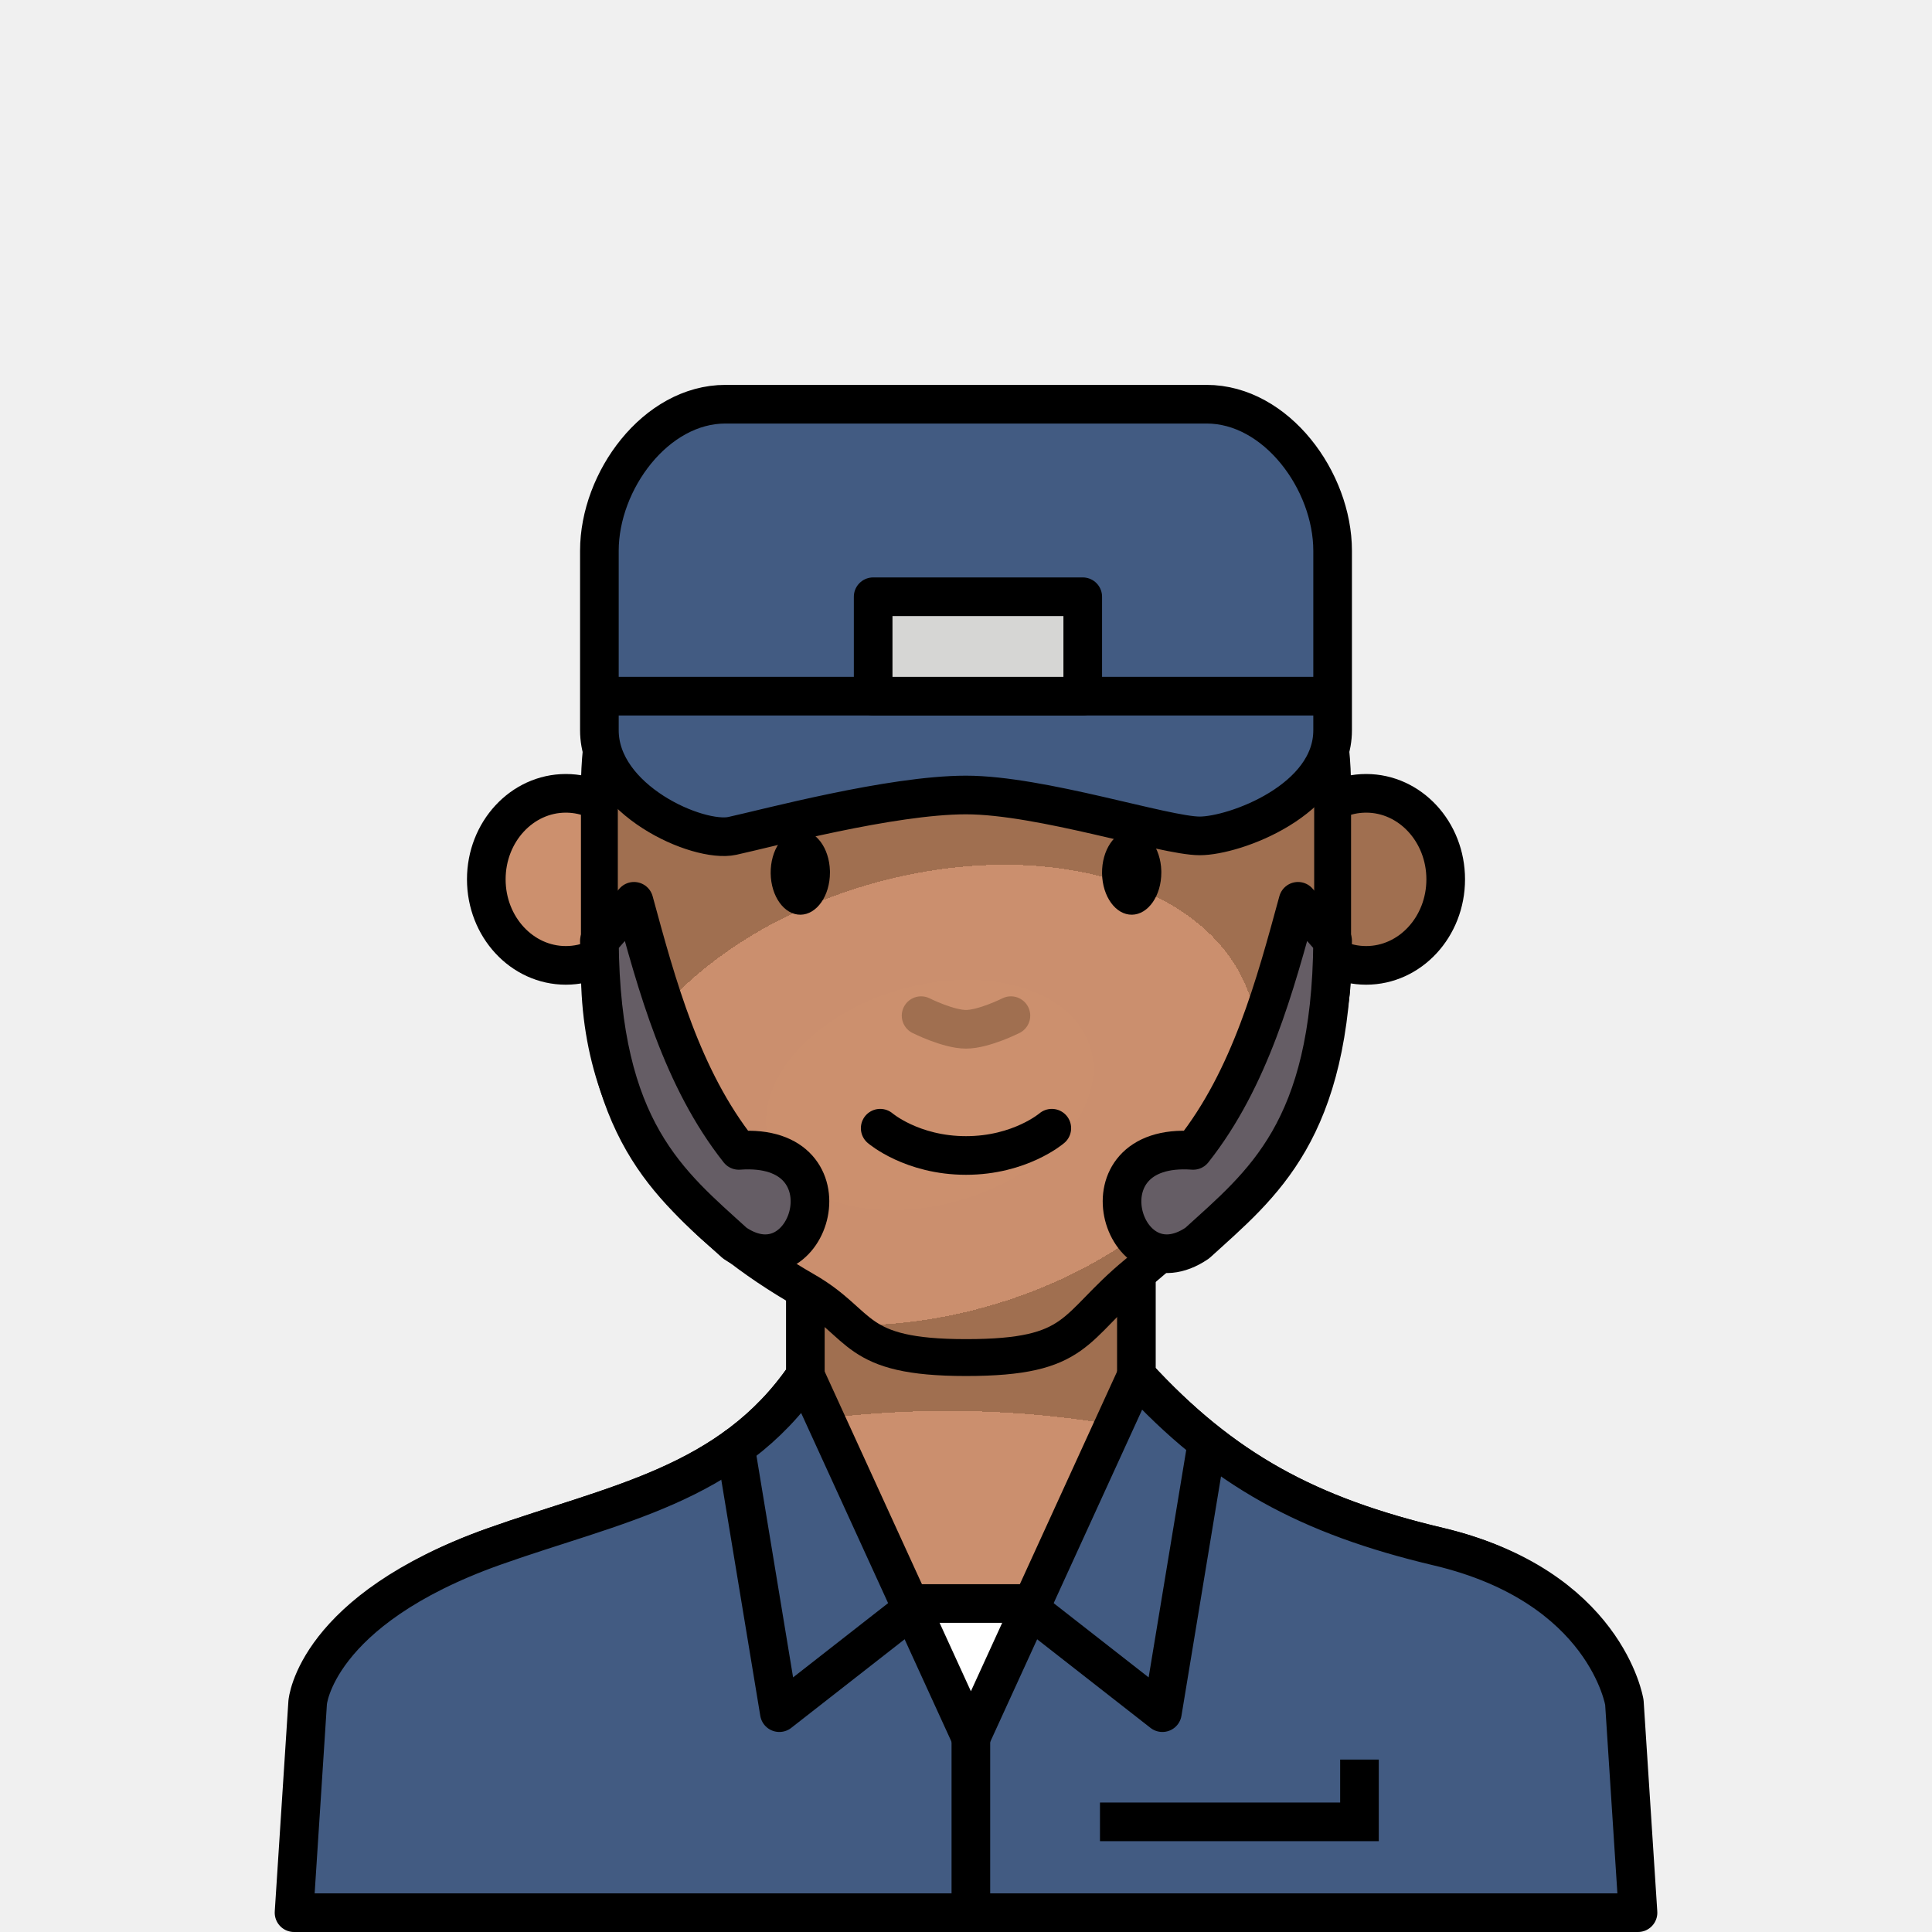
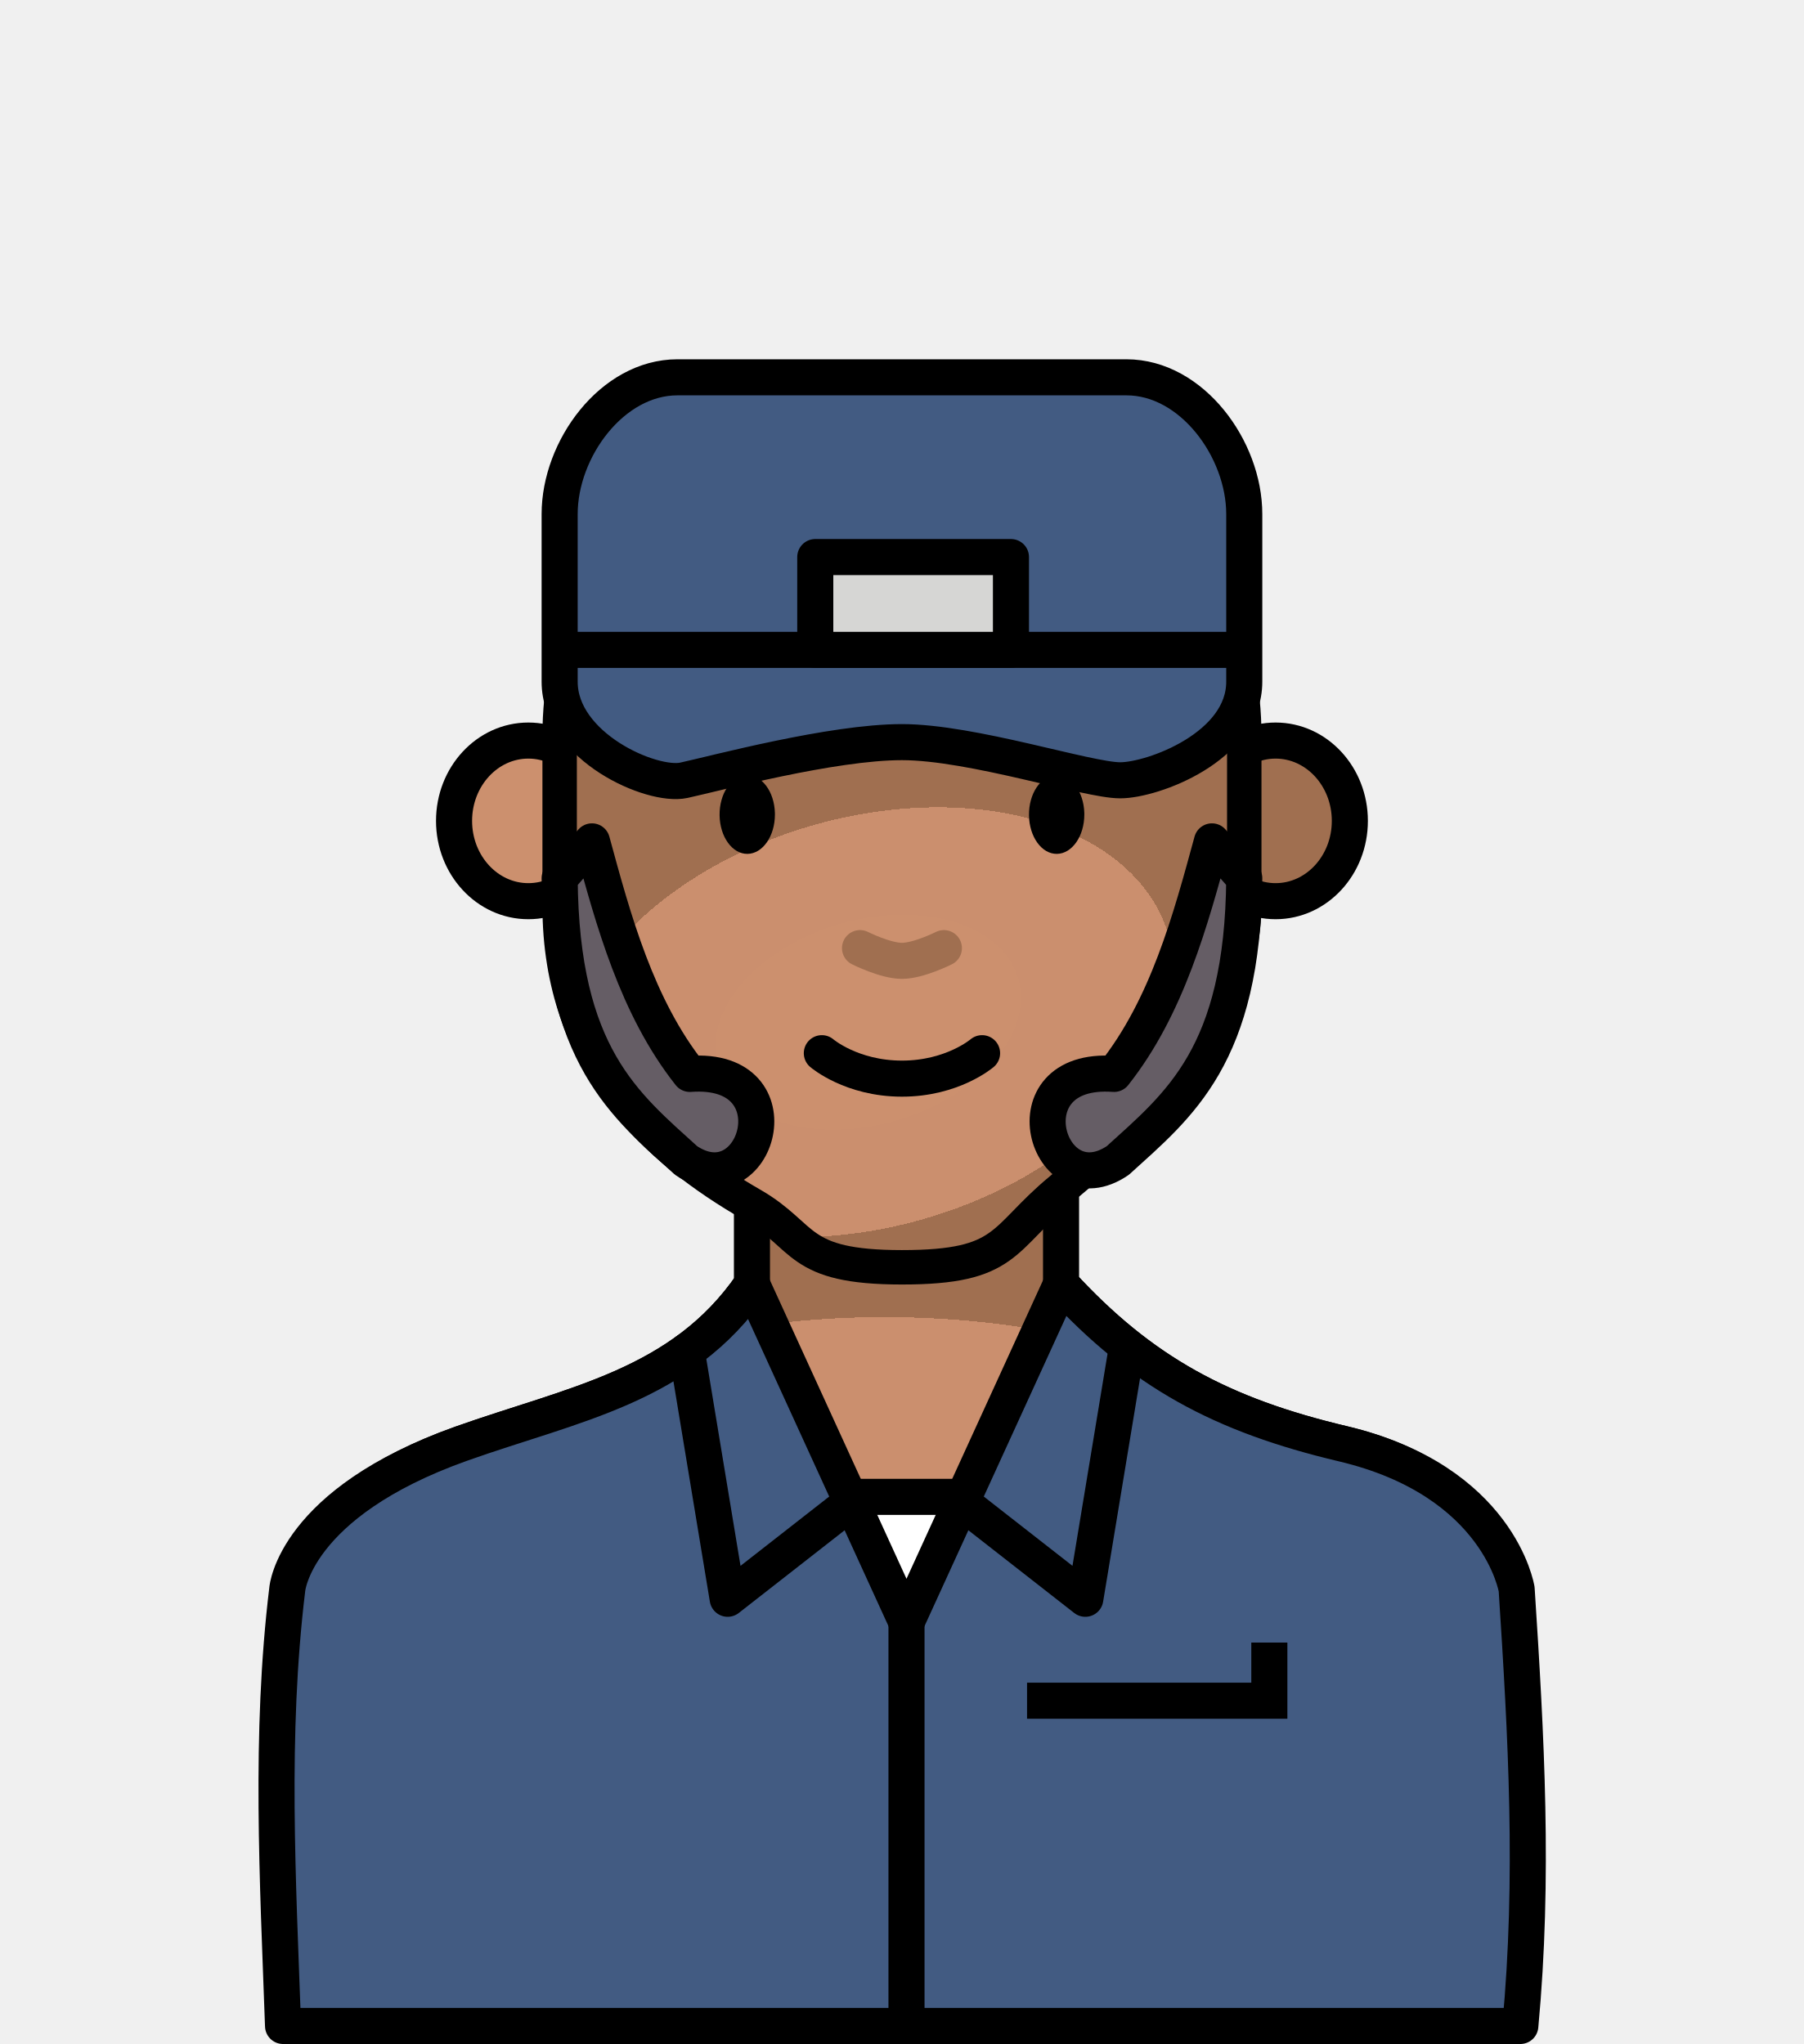
- <svg xmlns="http://www.w3.org/2000/svg" xmlns:xlink="http://www.w3.org/1999/xlink" id="svg3147" version="1.1" viewBox="0 0 150 150" height="150mm" width="150mm">
+ <svg xmlns="http://www.w3.org/2000/svg" xmlns:xlink="http://www.w3.org/1999/xlink" width="150mm" height="170mm" viewBox="0 0 150 170" version="1.1" id="svg3147">
  <defs id="defs3141">
-     <pattern id="carreau-pt" patternTransform="translate(-2054.333,1959.279)" height="7.611" width="8.713" patternUnits="userSpaceOnUse">
-       <rect y="6.2746067e-06" x="-2.2737368e-13" height="7.611" width="8.713" id="rect119919" style="fill:#800000;fill-opacity:1;stroke:none;stroke-width:1.086;stroke-linecap:round;stroke-linejoin:round;stroke-miterlimit:4;stroke-dasharray:none;stop-color:#000000" />
-       <path id="path119921" d="M 3.075,7.611 V 0" style="fill:#800000;stroke:#c11a1a;stroke-width:1.81;stroke-linecap:butt;stroke-linejoin:miter;stroke-miterlimit:4;stroke-dasharray:none;stroke-opacity:1" />
-       <path id="path119923" d="M 1.3287401e-5,4.79 H 8.713" style="fill:#c11a1a;fill-opacity:1;stroke:#c11a1a;stroke-width:1.81;stroke-linecap:butt;stroke-linejoin:miter;stroke-miterlimit:4;stroke-dasharray:none;stroke-opacity:1" />
+     <pattern patternUnits="userSpaceOnUse" width="8.713" height="7.611" patternTransform="translate(-2054.333,1959.279)" id="carreau-pt">
+       <rect style="fill:#800000;fill-opacity:1;stroke:none;stroke-width:1.086;stroke-linecap:round;stroke-linejoin:round;stroke-miterlimit:4;stroke-dasharray:none;stop-color:#000000" id="rect119919" width="8.713" height="7.611" x="-2.2737368e-13" y="6.2746067e-06" />
+       <path style="fill:#800000;stroke:#c11a1a;stroke-width:1.81;stroke-linecap:butt;stroke-linejoin:miter;stroke-miterlimit:4;stroke-dasharray:none;stroke-opacity:1" d="M 3.075,7.611 V 0" id="path119921" />
+       <path style="fill:#c11a1a;fill-opacity:1;stroke:#c11a1a;stroke-width:1.81;stroke-linecap:butt;stroke-linejoin:miter;stroke-miterlimit:4;stroke-dasharray:none;stroke-opacity:1" d="M 1.3287401e-5,4.79 H 8.713" id="path119923" />
    </pattern>
-     <pattern id="pattern115842" patternTransform="translate(-1862,1832)" height="85" width="85" patternUnits="userSpaceOnUse">
-       <rect y="0" x="3.4178149e-05" height="85" width="85" id="rect104700" style="fill:#800000;fill-opacity:1;stroke:none;stroke-width:11.339;stroke-linecap:round;stroke-linejoin:round;stroke-miterlimit:4;stroke-dasharray:none;stop-color:#000000" />
-       <path id="path104779" d="M 30,85 V 1.0187008e-5" style="fill:#800000;stroke:#c11a1a;stroke-width:18.898;stroke-linecap:butt;stroke-linejoin:miter;stroke-miterlimit:4;stroke-dasharray:none;stroke-opacity:1" />
-       <path id="path107256" d="M 0,53.5 H 85" style="fill:#c11a1a;fill-opacity:1;stroke:#c11a1a;stroke-width:18.898;stroke-linecap:butt;stroke-linejoin:miter;stroke-miterlimit:4;stroke-dasharray:none;stroke-opacity:1" />
+     <pattern patternUnits="userSpaceOnUse" width="85" height="85" patternTransform="translate(-1862,1832)" id="pattern115842">
+       <rect style="fill:#800000;fill-opacity:1;stroke:none;stroke-width:11.339;stroke-linecap:round;stroke-linejoin:round;stroke-miterlimit:4;stroke-dasharray:none;stop-color:#000000" id="rect104700" width="85" height="85" x="3.4178149e-05" y="0" />
+       <path style="fill:#800000;stroke:#c11a1a;stroke-width:18.898;stroke-linecap:butt;stroke-linejoin:miter;stroke-miterlimit:4;stroke-dasharray:none;stroke-opacity:1" d="M 30,85 V 1.0187008e-5" id="path104779" />
+       <path style="fill:#c11a1a;fill-opacity:1;stroke:#c11a1a;stroke-width:18.898;stroke-linecap:butt;stroke-linejoin:miter;stroke-miterlimit:4;stroke-dasharray:none;stroke-opacity:1" d="M 0,53.5 H 85" id="path107256" />
    </pattern>
-     <radialGradient xlink:href="#linearGradient83035" id="radialGradient23876-9-1" cx="-391.231" cy="602.332" fx="-391.231" fy="602.332" r="195.663" gradientTransform="matrix(0.3312309,0.00270806,-0.00156891,0.1918979,-66.91621,68.90879)" gradientUnits="userSpaceOnUse" />
+     <radialGradient gradientUnits="userSpaceOnUse" gradientTransform="matrix(0.3312309,0.00270806,-0.00156891,0.1918979,-66.91621,68.90879)" r="195.663" fy="602.332" fx="-391.231" cy="602.332" cx="-391.231" id="radialGradient23876-9-1" xlink:href="#linearGradient83035" />
    <linearGradient id="linearGradient83035">
-       <stop style="stop-color:#cc906e;stop-opacity:1" offset="0" id="stop83027" />
-       <stop id="stop83029" offset="0.704" style="stop-color:#cb8f6e;stop-opacity:1" />
-       <stop id="stop83031" offset="0.704" style="stop-color:#a06f50;stop-opacity:1" />
-       <stop style="stop-color:#a06f50;stop-opacity:1" offset="1" id="stop83033" />
+       <stop id="stop83027" offset="0" style="stop-color:#cc906e;stop-opacity:1" />
+       <stop style="stop-color:#cb8f6e;stop-opacity:1" offset="0.704" id="stop83029" />
+       <stop style="stop-color:#a06f50;stop-opacity:1" offset="0.704" id="stop83031" />
+       <stop id="stop83033" offset="1" style="stop-color:#a06f50;stop-opacity:1" />
    </linearGradient>
-     <radialGradient r="29.964" fy="167.531" fx="-213.383" cy="167.531" cx="-213.383" gradientTransform="matrix(1.180847,-0.3533832,0.238826,0.7700935,12.70916,-71.9499)" gradientUnits="userSpaceOnUse" id="radialGradient2164" xlink:href="#linearGradient83035" />
+     <radialGradient xlink:href="#linearGradient83035" id="radialGradient2164" gradientUnits="userSpaceOnUse" gradientTransform="matrix(1.180847,-0.3533832,0.238826,0.7700935,12.70916,-71.9499)" cx="-213.383" cy="167.531" fx="-213.383" fy="167.531" r="29.964" />
  </defs>
  <g id="layer1">
-     <g style="mix-blend-mode:normal" transform="translate(1433.753,-293.0879)" id="g2162">
-       <g transform="translate(-856.8248,265.6766)" id="g621298-0">
-         <g transform="translate(-305.4891,-20.04521)" id="g215482-0">
-           <path d="m -208.912,139.942 v 14.325 c -5.824,8.507 -14.888,9.956 -24.19,13.267 -13.88,4.94 -13.392,12.097 -13.392,12.097 v 16.325 h 100.111 v -16.325 c 0,0 -0.371,-9.014 -13.392,-12.097 -10.082,-2.387 -16.719,-5.952 -23.435,-13.267 v -14.325 z" style="fill:url(#radialGradient23876-9-1);fill-opacity:1;stroke:#000000;stroke-width:3;stroke-linecap:round;stroke-linejoin:round;stroke-miterlimit:4;stroke-dasharray:none;stroke-opacity:1;stop-color:#000000" id="rect8920-2-0" />
-           <ellipse style="color:#000000;overflow:visible;fill:#cc906e;fill-opacity:1;stroke:#000000;stroke-width:3;stroke-linecap:round;stroke-miterlimit:4;stroke-dasharray:none;stroke-opacity:1;stop-color:#000000" id="path861-2-7-5" cx="-227.507" cy="115.729" rx="6.176" ry="6.679" />
-           <ellipse ry="6.679" rx="6.176" cy="115.729" cx="-165.371" id="path861-0-6-0-0" style="color:#000000;overflow:visible;fill:#a06f50;fill-opacity:1;stroke:#000000;stroke-width:3;stroke-linecap:round;stroke-miterlimit:4;stroke-dasharray:none;stroke-opacity:1;stop-color:#000000" />
-           <path d="m -196.439,80.186 c 15.769,0 28.464,12.695 28.464,28.464 v 14.157 c 0,9.113 -8.386,17.917 -15.235,23.567 -5.002,4.127 -4.339,6.484 -13.229,6.484 -8.89,0 -7.895,-2.57 -12.473,-5.204 -7.815,-4.496 -15.991,-11.697 -15.991,-24.848 v -14.157 c 0,-15.769 12.695,-28.464 28.464,-28.464 z" style="fill:url(#radialGradient2164);fill-opacity:1;stroke:#000000;stroke-width:2.863;stroke-linecap:round;stroke-linejoin:round;stop-color:#000000" id="rect1621-7-8" />
-           <path id="path2252-4-7-0" d="m -199.926,126.312 c 0,0 2.102,1.058 3.487,1.058 1.384,0 3.487,-1.058 3.487,-1.058" style="fill:none;fill-opacity:1;stroke:#a06f50;stroke-width:3;stroke-linecap:round;stroke-linejoin:miter;stroke-miterlimit:4;stroke-dasharray:none;stroke-opacity:1" />
+     <g id="g2162" transform="translate(1433.753,-293.0879)" style="mix-blend-mode:normal">
+       <g id="g621298-0" transform="translate(-856.8248,265.6766)">
+         <g id="g215482-0" transform="translate(-305.4891,-20.04521)">
+           <path id="rect8920-2-0" style="fill:url(#radialGradient23876-9-1);fill-opacity:1;stroke:#000000;stroke-width:3;stroke-linecap:round;stroke-linejoin:round;stroke-miterlimit:4;stroke-dasharray:none;stroke-opacity:1;stop-color:#000000" d="m -208.912,139.942 v 14.325 c -5.824,8.507 -14.888,9.956 -24.19,13.267 -13.88,4.94 -13.392,12.097 -13.392,12.097 v 16.325 h 100.111 v -16.325 c 0,0 -0.371,-9.014 -13.392,-12.097 -10.082,-2.387 -16.719,-5.952 -23.435,-13.267 v -14.325 z" />
+           <ellipse ry="6.679" rx="6.176" cy="115.729" cx="-227.507" id="path861-2-7-5" style="color:#000000;overflow:visible;fill:#cc906e;fill-opacity:1;stroke:#000000;stroke-width:3;stroke-linecap:round;stroke-miterlimit:4;stroke-dasharray:none;stroke-opacity:1;stop-color:#000000" />
+           <ellipse style="color:#000000;overflow:visible;fill:#a06f50;fill-opacity:1;stroke:#000000;stroke-width:3;stroke-linecap:round;stroke-miterlimit:4;stroke-dasharray:none;stroke-opacity:1;stop-color:#000000" id="path861-0-6-0-0" cx="-165.371" cy="115.729" rx="6.176" ry="6.679" />
+           <path id="rect1621-7-8" style="fill:url(#radialGradient2164);fill-opacity:1;stroke:#000000;stroke-width:2.863;stroke-linecap:round;stroke-linejoin:round;stop-color:#000000" d="m -196.439,80.186 c 15.769,0 28.464,12.695 28.464,28.464 v 14.157 c 0,9.113 -8.386,17.917 -15.235,23.567 -5.002,4.127 -4.339,6.484 -13.229,6.484 -8.89,0 -7.895,-2.57 -12.473,-5.204 -7.815,-4.496 -15.991,-11.697 -15.991,-24.848 v -14.157 c 0,-15.769 12.695,-28.464 28.464,-28.464 z" />
+           <path style="fill:none;fill-opacity:1;stroke:#a06f50;stroke-width:3;stroke-linecap:round;stroke-linejoin:miter;stroke-miterlimit:4;stroke-dasharray:none;stroke-opacity:1" d="m -199.926,126.312 c 0,0 2.102,1.058 3.487,1.058 1.384,0 3.487,-1.058 3.487,-1.058" id="path2252-4-7-0" />
        </g>
-         <path id="path2252-47-4-7" d="m -508.59,115.005 c 0,0 2.461,2.117 6.662,2.117 4.201,0 6.662,-2.117 6.662,-2.117" style="fill:none;stroke:#000000;stroke-width:3;stroke-linecap:round;stroke-linejoin:miter;stroke-miterlimit:4;stroke-dasharray:none;stroke-opacity:1" />
-         <g transform="translate(-292.1921,-45.99392)" id="g2407-6-4-2">
-           <path d="m -220.299,141.149 a 2.301,3.274 0 0 1 -2.279,3.274 2.301,3.274 0 0 1 -2.323,-3.21 2.301,3.274 0 0 1 2.234,-3.336 2.301,3.274 0 0 1 2.367,3.145" style="color:#000000;overflow:visible;fill:#000000;fill-opacity:1;stroke:none;stroke-width:3;stroke-linecap:round;stroke-linejoin:round;stroke-miterlimit:4;stroke-dasharray:none;stroke-opacity:1;stop-color:#000000" id="path984-6-3-4-3" />
-           <path d="m -194.571,141.149 a 2.301,3.274 0 0 1 -2.279,3.274 2.301,3.274 0 0 1 -2.323,-3.21 2.301,3.274 0 0 1 2.234,-3.336 2.301,3.274 0 0 1 2.367,3.145" id="path984-3-2-8-1-0" style="color:#000000;overflow:visible;fill:#000000;fill-opacity:1;stroke:none;stroke-width:3;stroke-linecap:round;stroke-linejoin:round;stroke-miterlimit:4;stroke-dasharray:none;stroke-opacity:1;stop-color:#000000" />
+         <path style="fill:none;stroke:#000000;stroke-width:3;stroke-linecap:round;stroke-linejoin:miter;stroke-miterlimit:4;stroke-dasharray:none;stroke-opacity:1" d="m -508.59,115.005 c 0,0 2.461,2.117 6.662,2.117 4.201,0 6.662,-2.117 6.662,-2.117" id="path2252-47-4-7" />
+         <g id="g2407-6-4-2" transform="translate(-292.1921,-45.99392)">
+           <path id="path984-6-3-4-3" style="color:#000000;overflow:visible;fill:#000000;fill-opacity:1;stroke:none;stroke-width:3;stroke-linecap:round;stroke-linejoin:round;stroke-miterlimit:4;stroke-dasharray:none;stroke-opacity:1;stop-color:#000000" d="m -220.299,141.149 a 2.301,3.274 0 0 1 -2.279,3.274 2.301,3.274 0 0 1 -2.323,-3.21 2.301,3.274 0 0 1 2.234,-3.336 2.301,3.274 0 0 1 2.367,3.145" />
+           <path style="color:#000000;overflow:visible;fill:#000000;fill-opacity:1;stroke:none;stroke-width:3;stroke-linecap:round;stroke-linejoin:round;stroke-miterlimit:4;stroke-dasharray:none;stroke-opacity:1;stop-color:#000000" id="path984-3-2-8-1-0" d="m -194.571,141.149 a 2.301,3.274 0 0 1 -2.279,3.274 2.301,3.274 0 0 1 -2.323,-3.21 2.301,3.274 0 0 1 2.234,-3.336 2.301,3.274 0 0 1 2.367,3.145" />
        </g>
-         <g transform="translate(-305.4906,-30.09938)" id="g66903-6-5-7">
-           <path id="path66722-4-8-2" d="m -185.872,115.072 h 5.292" style="fill:none;stroke:#000000;stroke-width:3;stroke-linecap:round;stroke-linejoin:round;stroke-miterlimit:4;stroke-dasharray:none;stroke-opacity:1" />
-           <path id="path66722-1-5-4-7" d="m -212.295,115.072 h 5.292" style="fill:none;stroke:#000000;stroke-width:3;stroke-linecap:round;stroke-linejoin:round;stroke-miterlimit:4;stroke-dasharray:none;stroke-opacity:1" />
+         <g id="g66903-6-5-7" transform="translate(-305.4906,-30.09938)">
+           <path style="fill:none;stroke:#000000;stroke-width:3;stroke-linecap:round;stroke-linejoin:round;stroke-miterlimit:4;stroke-dasharray:none;stroke-opacity:1" d="m -185.872,115.072 h 5.292" id="path66722-4-8-2" />
+           <path style="fill:none;stroke:#000000;stroke-width:3;stroke-linecap:round;stroke-linejoin:round;stroke-miterlimit:4;stroke-dasharray:none;stroke-opacity:1" d="m -212.295,115.072 h 5.292" id="path66722-1-5-4-7" />
        </g>
      </g>
-       <rect y="417.583" x="-1374.646" height="24.005" width="30.733" id="rect1977-1" style="color:#000000;overflow:visible;fill:#ffffff;fill-opacity:1;stroke:#000000;stroke-width:3;stroke-linecap:round;stroke-linejoin:round;stop-color:#000000" />
-       <path d="m -1371.226,399.899 c -5.824,8.507 -14.888,9.956 -24.19,13.267 -13.88,4.94 -14.45,12.097 -14.45,12.097 l -1.058,16.325 h 104.345 l -1.058,-16.325 c 0,0 -1.43,-9.014 -14.45,-12.097 -10.082,-2.387 -16.719,-5.952 -23.435,-13.267 l -12.851,28.105 z" style="fill:#425b82;fill-opacity:1;stroke:#000000;stroke-width:3;stroke-linecap:round;stroke-linejoin:round;stroke-miterlimit:4;stroke-dasharray:none;stroke-opacity:1;stop-color:#000000" id="rect8920-5-2-6-7" />
-       <path id="path71731-9-9-9" d="m -1358.375,428.004 v 13.583" style="fill:#dcd8dc;fill-opacity:1;stroke:#000000;stroke-width:3;stroke-linecap:butt;stroke-linejoin:miter;stroke-miterlimit:4;stroke-dasharray:none;stroke-opacity:1" />
-       <path id="path71766-3-4-8" d="m -1376.649,405.462 3.404,20.596 10.299,-8.049" style="fill:none;fill-opacity:1;stroke:#000000;stroke-width:3;stroke-linecap:round;stroke-linejoin:round;stroke-miterlimit:4;stroke-dasharray:none;stroke-opacity:1" />
-       <path style="fill:none;stroke:#000000;stroke-width:3;stroke-linecap:butt;stroke-linejoin:miter;stroke-miterlimit:4;stroke-dasharray:none;stroke-opacity:1" d="m -1348.351,434.536 h 20.147 v -4.835" id="path710374-1-7" />
-       <path style="fill:none;fill-opacity:1;stroke:#000000;stroke-width:3;stroke-linecap:round;stroke-linejoin:round;stroke-miterlimit:4;stroke-dasharray:none;stroke-opacity:1" d="m -1340.101,405.462 -3.404,20.596 -10.299,-8.049" id="path71766-3-4-0-4" />
+       <rect style="color:#000000;overflow:visible;fill:#ffffff;fill-opacity:1;stroke:#000000;stroke-width:3;stroke-linecap:round;stroke-linejoin:round;stop-color:#000000" id="rect1977-1" width="30.733" height="24.005" x="-1374.646" y="417.583" />
+       <path id="rect8920-5-2-6-7" style="fill:#425b82;fill-opacity:1;stroke:#000000;stroke-width:3;stroke-linecap:round;stroke-linejoin:round;stroke-miterlimit:4;stroke-dasharray:none;stroke-opacity:1;stop-color:#000000" d="m -1371.226,399.899 c -5.824,8.507 -14.888,9.956 -24.19,13.267 -13.88,4.94 -14.45,12.097 -14.45,12.097 -1.471,12.105 -0.78,24.189 -0.351,36.325 h 102.883 c 1.156,-12.363 0.493,-24.027 -0.305,-36.325 0,0 -1.43,-9.014 -14.45,-12.097 -10.082,-2.387 -16.719,-5.952 -23.435,-13.267 l -12.851,28.105 z" />
+       <path style="fill:#dcd8dc;fill-opacity:1;stroke:#000000;stroke-width:3;stroke-linecap:butt;stroke-linejoin:miter;stroke-miterlimit:4;stroke-dasharray:none;stroke-opacity:1" d="m -1358.375,428.004 v 33.583" id="path71731-9-9-9" />
+       <path style="fill:none;fill-opacity:1;stroke:#000000;stroke-width:3;stroke-linecap:round;stroke-linejoin:round;stroke-miterlimit:4;stroke-dasharray:none;stroke-opacity:1" d="m -1376.649,405.462 3.404,20.596 10.299,-8.049" id="path71766-3-4-8" />
+       <path id="path710374-1-7" d="m -1348.351,434.536 h 20.147 v -4.835" style="fill:none;stroke:#000000;stroke-width:3;stroke-linecap:butt;stroke-linejoin:miter;stroke-miterlimit:4;stroke-dasharray:none;stroke-opacity:1" />
+       <path id="path71766-3-4-0-4" d="m -1340.101,405.462 -3.404,20.596 -10.299,-8.049" style="fill:none;fill-opacity:1;stroke:#000000;stroke-width:3;stroke-linecap:round;stroke-linejoin:round;stroke-miterlimit:4;stroke-dasharray:none;stroke-opacity:1" />
      <g id="g2081">
-         <path d="m -1377.428,324.47 h 37.349 c 5.423,0 9.79,5.954 9.79,11.377 v 13.937 c 0,5.423 -7.607,8.202 -10.319,8.202 -2.712,0 -12.317,-3.175 -18.145,-3.175 -5.828,0 -15.495,2.6 -18.145,3.175 -2.65,0.575 -10.319,-2.779 -10.319,-8.202 v -13.937 c 0,-5.423 4.366,-11.377 9.79,-11.377 z" style="color:#000000;overflow:visible;opacity:1;fill:#425b82;fill-opacity:1;stroke:#000000;stroke-width:3;stroke-linecap:round;stroke-linejoin:round;stop-color:#000000" id="rect2069" />
-         <path id="path2072" d="m -1387.217,347.138 h 56.928" style="fill:none;fill-rule:evenodd;stroke:#000000;stroke-width:3;stroke-linecap:butt;stroke-linejoin:miter;stroke-miterlimit:4;stroke-dasharray:none;stroke-opacity:1" />
-         <rect ry="0" y="339.419" x="-1365.961" height="7.719" width="16.272" id="rect2074" style="color:#000000;overflow:visible;opacity:1;fill:#d6d6d4;fill-opacity:1;stroke:#000000;stroke-width:3;stroke-linecap:round;stroke-linejoin:round;stroke-miterlimit:4;stroke-dasharray:none;stop-color:#000000" />
+         <path id="rect2069" style="color:#000000;overflow:visible;opacity:1;fill:#425b82;fill-opacity:1;stroke:#000000;stroke-width:3;stroke-linecap:round;stroke-linejoin:round;stop-color:#000000" d="m -1377.428,324.47 h 37.349 c 5.423,0 9.79,5.954 9.79,11.377 v 13.937 c 0,5.423 -7.607,8.202 -10.319,8.202 -2.712,0 -12.317,-3.175 -18.145,-3.175 -5.828,0 -15.495,2.6 -18.145,3.175 -2.65,0.575 -10.319,-2.779 -10.319,-8.202 v -13.937 c 0,-5.423 4.366,-11.377 9.79,-11.377 z" />
+         <path style="fill:none;fill-rule:evenodd;stroke:#000000;stroke-width:3;stroke-linecap:butt;stroke-linejoin:miter;stroke-miterlimit:4;stroke-dasharray:none;stroke-opacity:1" d="m -1387.217,347.138 h 56.928" id="path2072" />
+         <rect style="color:#000000;overflow:visible;opacity:1;fill:#d6d6d4;fill-opacity:1;stroke:#000000;stroke-width:3;stroke-linecap:round;stroke-linejoin:round;stroke-miterlimit:4;stroke-dasharray:none;stop-color:#000000" id="rect2074" width="16.272" height="7.719" x="-1365.961" y="339.419" ry="0" />
      </g>
-       <path style="fill:#655d65;fill-opacity:1;fill-rule:evenodd;stroke:#000000;stroke-width:3;stroke-linecap:round;stroke-linejoin:round;stroke-miterlimit:4;stroke-dasharray:none;stroke-opacity:1" d="m -1387.217,366.128 2.687,-3.063 c 1.782,6.544 3.72,13.754 8.139,19.34 9.05,-0.669 5.548,11.195 -0.315,7.198 -5.061,-4.604 -10.403,-8.694 -10.511,-23.474 z" id="path2119" />
-       <path id="path2119-8" d="m -1330.289,366.128 -2.687,-3.063 c -1.782,6.544 -3.72,13.754 -8.139,19.34 -9.05,-0.669 -5.548,11.195 0.315,7.198 5.061,-4.604 10.403,-8.694 10.511,-23.474 z" style="fill:#655d65;fill-opacity:1;fill-rule:evenodd;stroke:#000000;stroke-width:3;stroke-linecap:round;stroke-linejoin:round;stroke-miterlimit:4;stroke-dasharray:none;stroke-opacity:1" />
+       <path id="path2119" d="m -1387.217,366.128 2.687,-3.063 c 1.782,6.544 3.72,13.754 8.139,19.34 9.05,-0.669 5.548,11.195 -0.315,7.198 -5.061,-4.604 -10.403,-8.694 -10.511,-23.474 z" style="fill:#655d65;fill-opacity:1;fill-rule:evenodd;stroke:#000000;stroke-width:3;stroke-linecap:round;stroke-linejoin:round;stroke-miterlimit:4;stroke-dasharray:none;stroke-opacity:1" />
+       <path style="fill:#655d65;fill-opacity:1;fill-rule:evenodd;stroke:#000000;stroke-width:3;stroke-linecap:round;stroke-linejoin:round;stroke-miterlimit:4;stroke-dasharray:none;stroke-opacity:1" d="m -1330.289,366.128 -2.687,-3.063 c -1.782,6.544 -3.72,13.754 -8.139,19.34 -9.05,-0.669 -5.548,11.195 0.315,7.198 5.061,-4.604 10.403,-8.694 10.511,-23.474 z" id="path2119-8" />
    </g>
  </g>
</svg>
